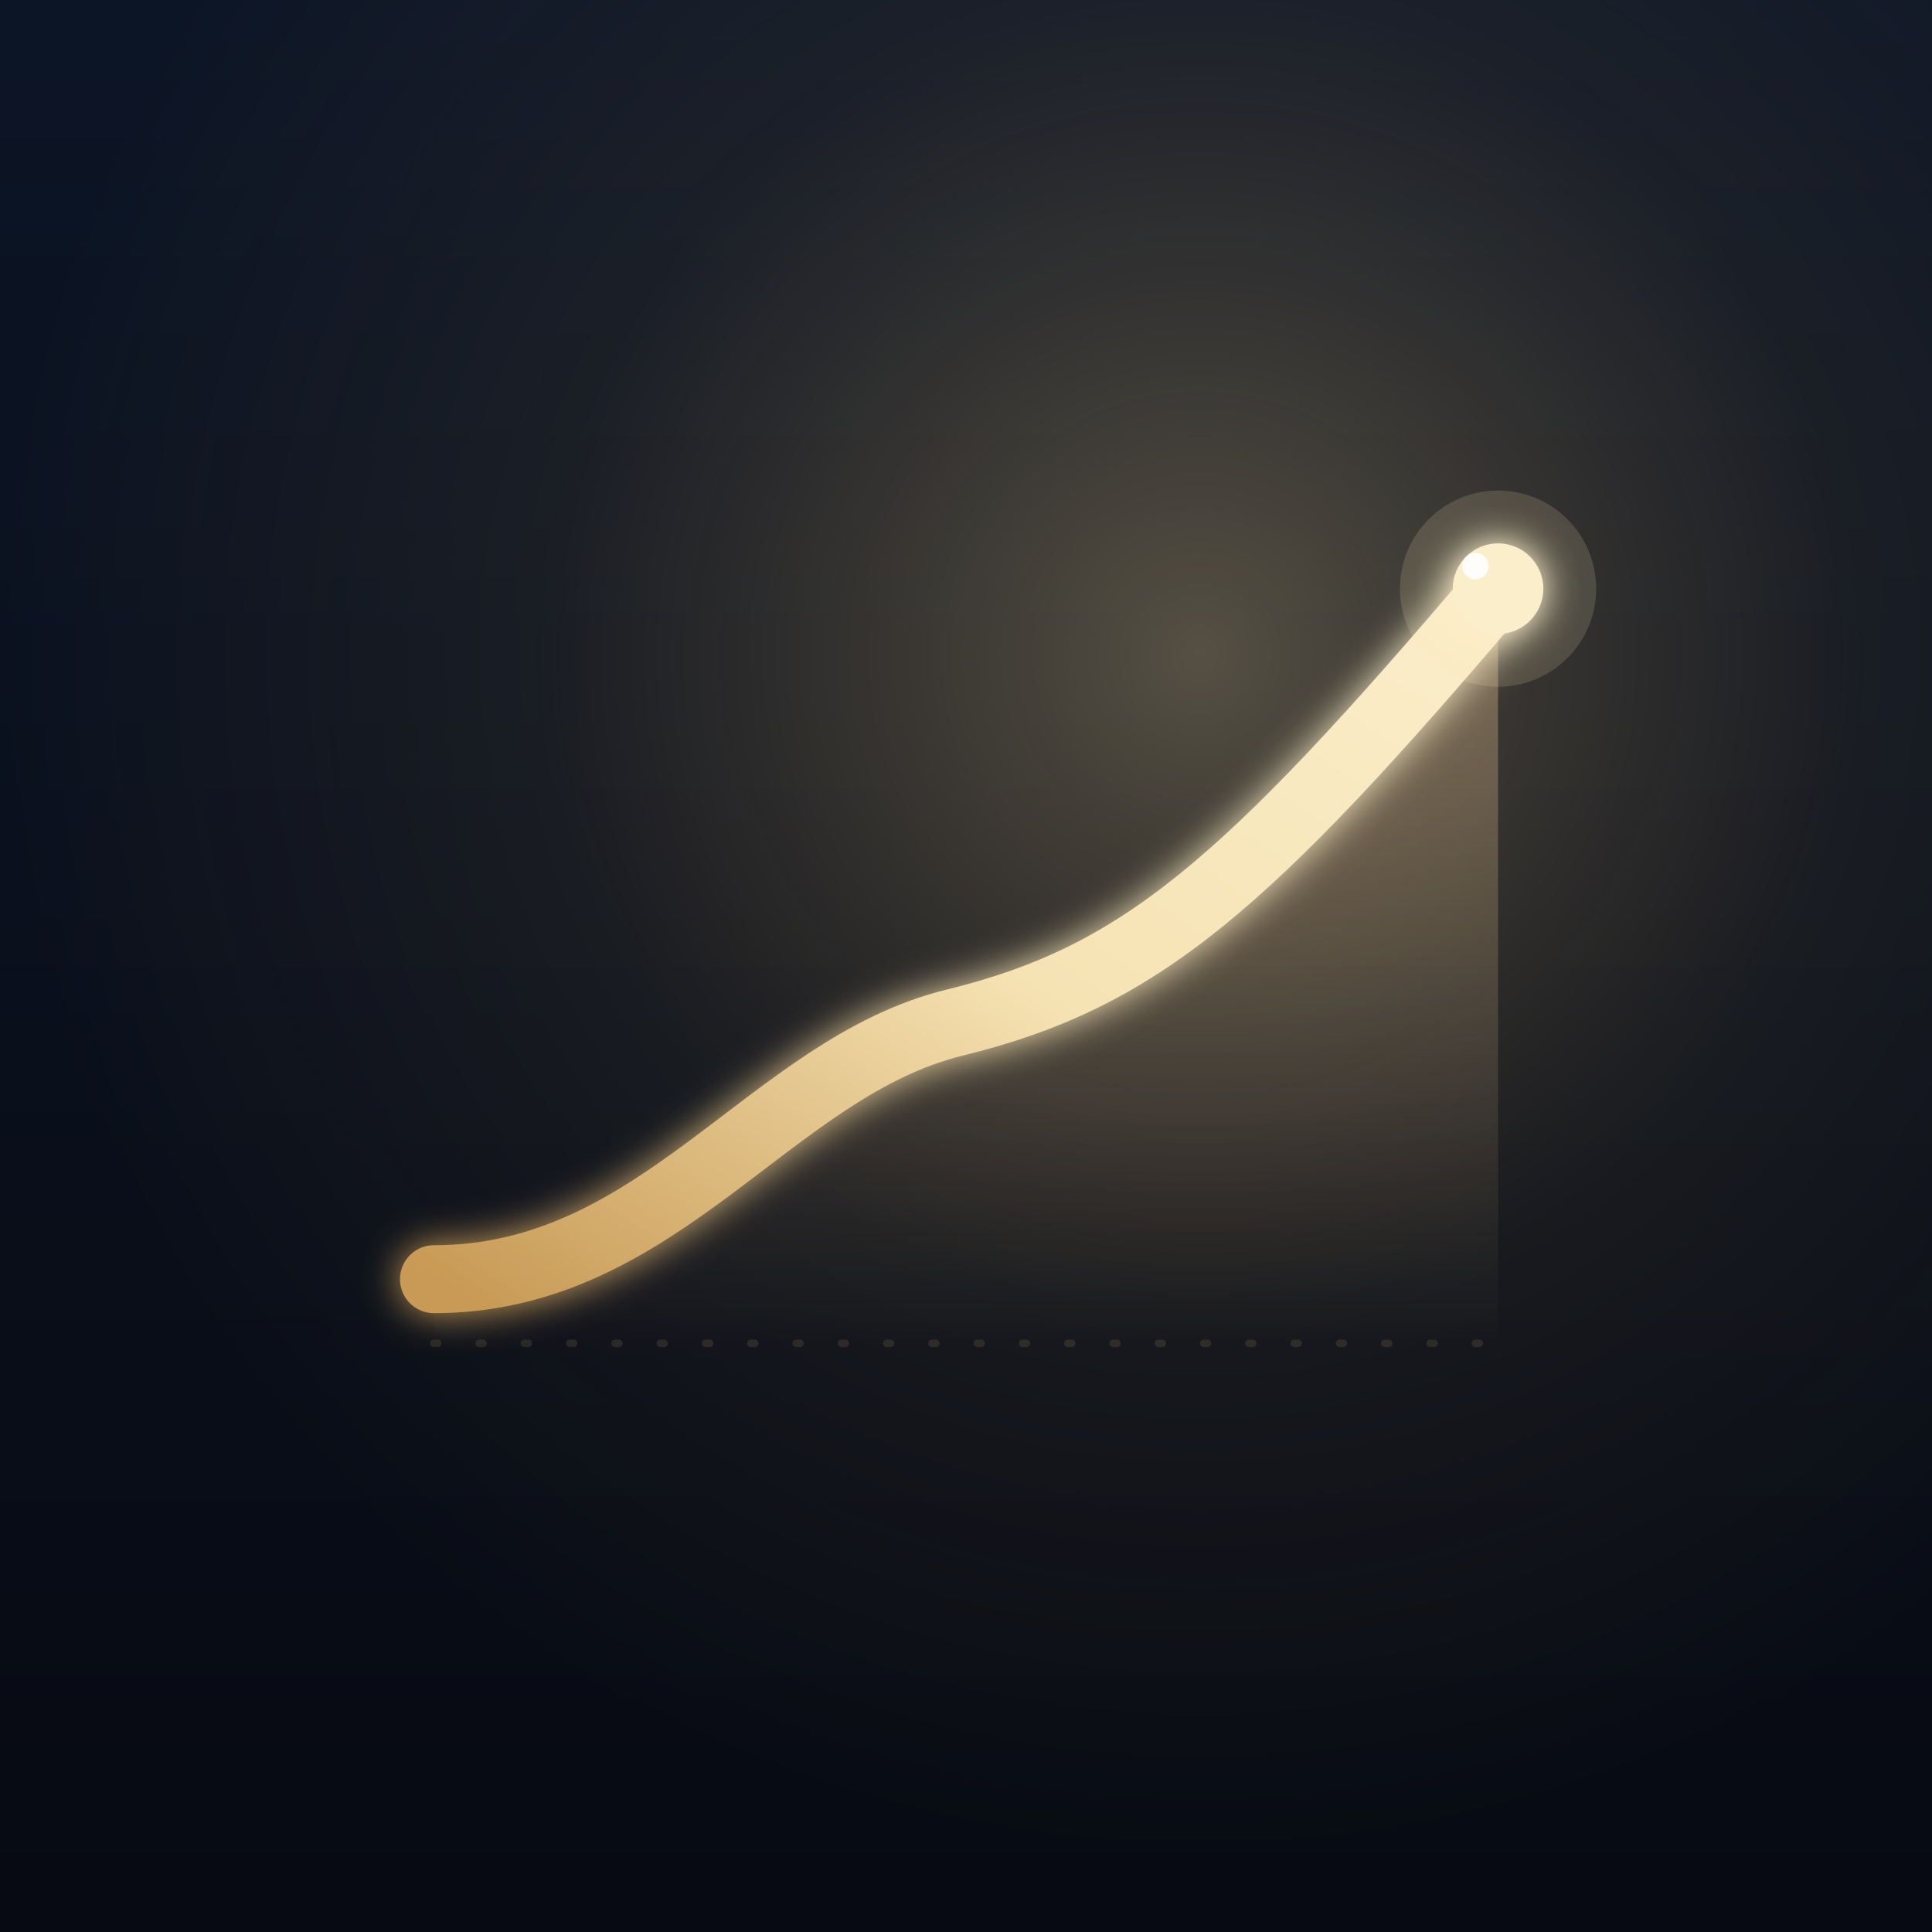
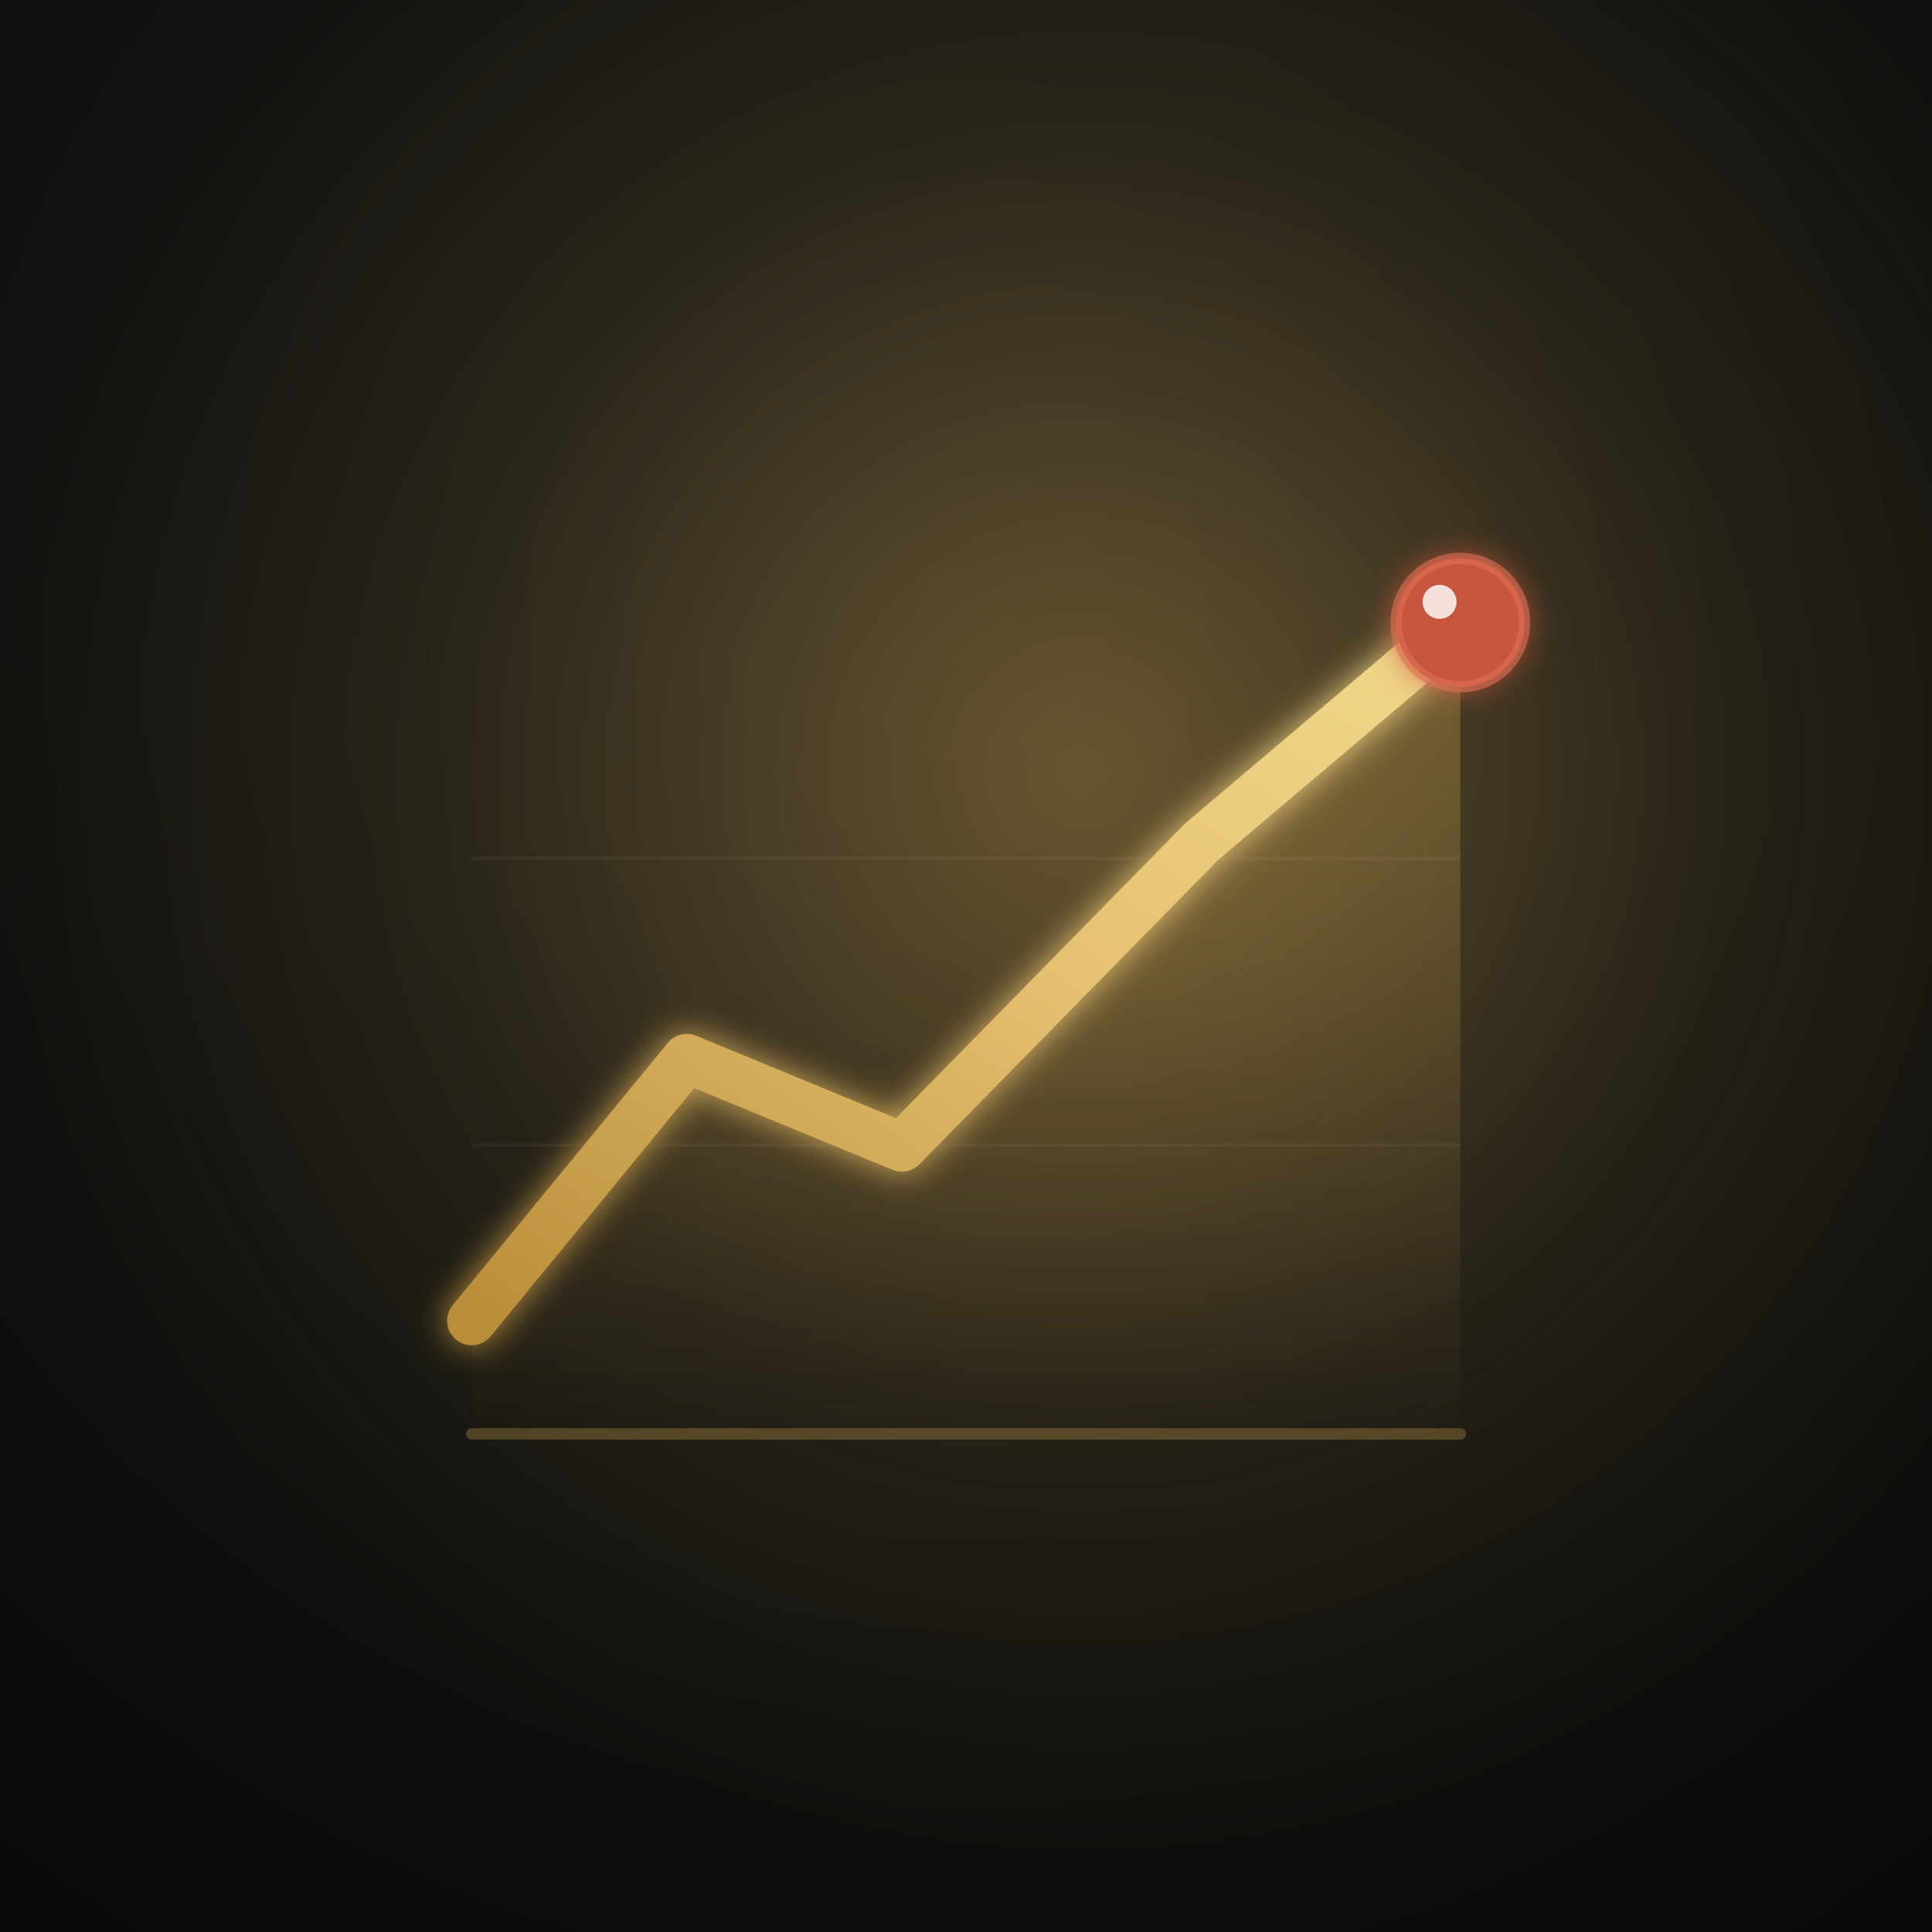
<svg xmlns="http://www.w3.org/2000/svg" width="1024" height="1024" viewBox="0 0 1024 1024">
  <defs>
-     <linearGradient id="bg" x1="0" y1="0" x2="0" y2="1">
-       <stop offset="0" stop-color="#0c1526" />
-       <stop offset="1" stop-color="#070a12" />
+     <radialGradient id="bg" cx="50%" cy="32%" r="82%">
+       <stop offset="0" stop-color="#1b1b18" />
+       <stop offset="55%" stop-color="#121210" />
+       <stop offset="100%" stop-color="#0A0A08" />
+     </radialGradient>
+     <radialGradient id="halo" cx="56%" cy="40%" r="56%">
+       <stop offset="0" stop-color="#D4A853" stop-opacity=".42" />
+       <stop offset="60%" stop-color="#D4A853" stop-opacity=".10" />
+       <stop offset="100%" stop-color="#D4A853" stop-opacity="0" />
+     </radialGradient>
+     <linearGradient id="line" x1="0" y1="1" x2="1" y2="0">
+       <stop offset="0%" stop-color="#B98E3A" />
+       <stop offset="55%" stop-color="#E6C171" />
+       <stop offset="100%" stop-color="#F2D98C" />
    </linearGradient>
-     <radialGradient id="halo" cx="62%" cy="34%" r="62%">
-       <stop offset="0%" stop-color="#e7c98a" stop-opacity="0.34" />
-       <stop offset="55%" stop-color="#caa15a" stop-opacity="0.08" />
-       <stop offset="100%" stop-color="#caa15a" stop-opacity="0" />
-     </radialGradient>
-     <linearGradient id="ln" x1="0" y1="1" x2="1" y2="0">
-       <stop offset="0" stop-color="#c89a55" />
-       <stop offset="0.5" stop-color="#f6e3b4" />
-       <stop offset="1" stop-color="#fbeecb" />
+     <linearGradient id="area" x1="0" y1="0" x2="0" y2="1">
+       <stop offset="0%" stop-color="#D4A853" stop-opacity=".34" />
+       <stop offset="100%" stop-color="#D4A853" stop-opacity="0" />
    </linearGradient>
-     <linearGradient id="ar" x1="0" y1="0" x2="0" y2="1">
-       <stop offset="0" stop-color="#e3c08d" stop-opacity="0.40" />
-       <stop offset="1" stop-color="#e3c08d" stop-opacity="0" />
-     </linearGradient>
-     <filter id="gl" x="-40%" y="-40%" width="180%" height="180%">
-       <feGaussianBlur stdDeviation="10" result="b" />
+     <filter id="glow" x="-25%" y="-25%" width="150%" height="150%">
+       <feGaussianBlur stdDeviation="9" result="b" />
      <feMerge>
        <feMergeNode in="b" />
        <feMergeNode in="SourceGraphic" />
      </feMerge>
    </filter>
  </defs>
  <rect width="1024" height="1024" fill="url(#bg)" />
  <rect width="1024" height="1024" fill="url(#halo)" />
-   <line x1="230" y1="712" x2="794" y2="712" stroke="#e3c08d" stroke-opacity="0.12" stroke-width="4" stroke-dasharray="2 22" stroke-linecap="round" />
-   <path d="M230 712 L230 678 C 350 678 408 566 506 542 C 604 518 660 470 794 312 L794 712 Z" fill="url(#ar)" />
-   <path d="M230 678 C 350 678 408 566 506 542 C 604 518 660 470 794 312" fill="none" stroke="url(#ln)" stroke-width="36" stroke-linecap="round" stroke-linejoin="round" filter="url(#gl)" />
-   <circle cx="794" cy="312" r="52" fill="#f6e3b4" opacity="0.16" />
-   <circle cx="794" cy="312" r="24" fill="#fbeecb" filter="url(#gl)" />
-   <circle cx="782" cy="300" r="7" fill="#ffffff" opacity="0.9" />
+   <g stroke="#F0EDE0" stroke-opacity=".05" stroke-width="2">
+     <line x1="250" y1="455" x2="774" y2="455" />
+     <line x1="250" y1="607" x2="774" y2="607" />
+   </g>
+   <path d="M250 700 L364 561 L478 608 L637 446 L774 330 L774 760 L250 760 Z" fill="url(#area)" />
+   <line x1="250" y1="760" x2="774" y2="760" stroke="#D4A853" stroke-opacity=".30" stroke-width="6" stroke-linecap="round" />
+   <polyline points="250,700 364,561 478,608 637,446 774,330" fill="none" stroke="url(#line)" stroke-width="26" stroke-linecap="round" stroke-linejoin="round" filter="url(#glow)" />
+   <circle cx="774" cy="330" r="34" fill="#C8553D" filter="url(#glow)" />
+   <circle cx="774" cy="330" r="34" fill="none" stroke="#E07055" stroke-width="6" opacity=".6" />
+   <circle cx="763" cy="319" r="9" fill="#fff" opacity=".82" />
</svg>
